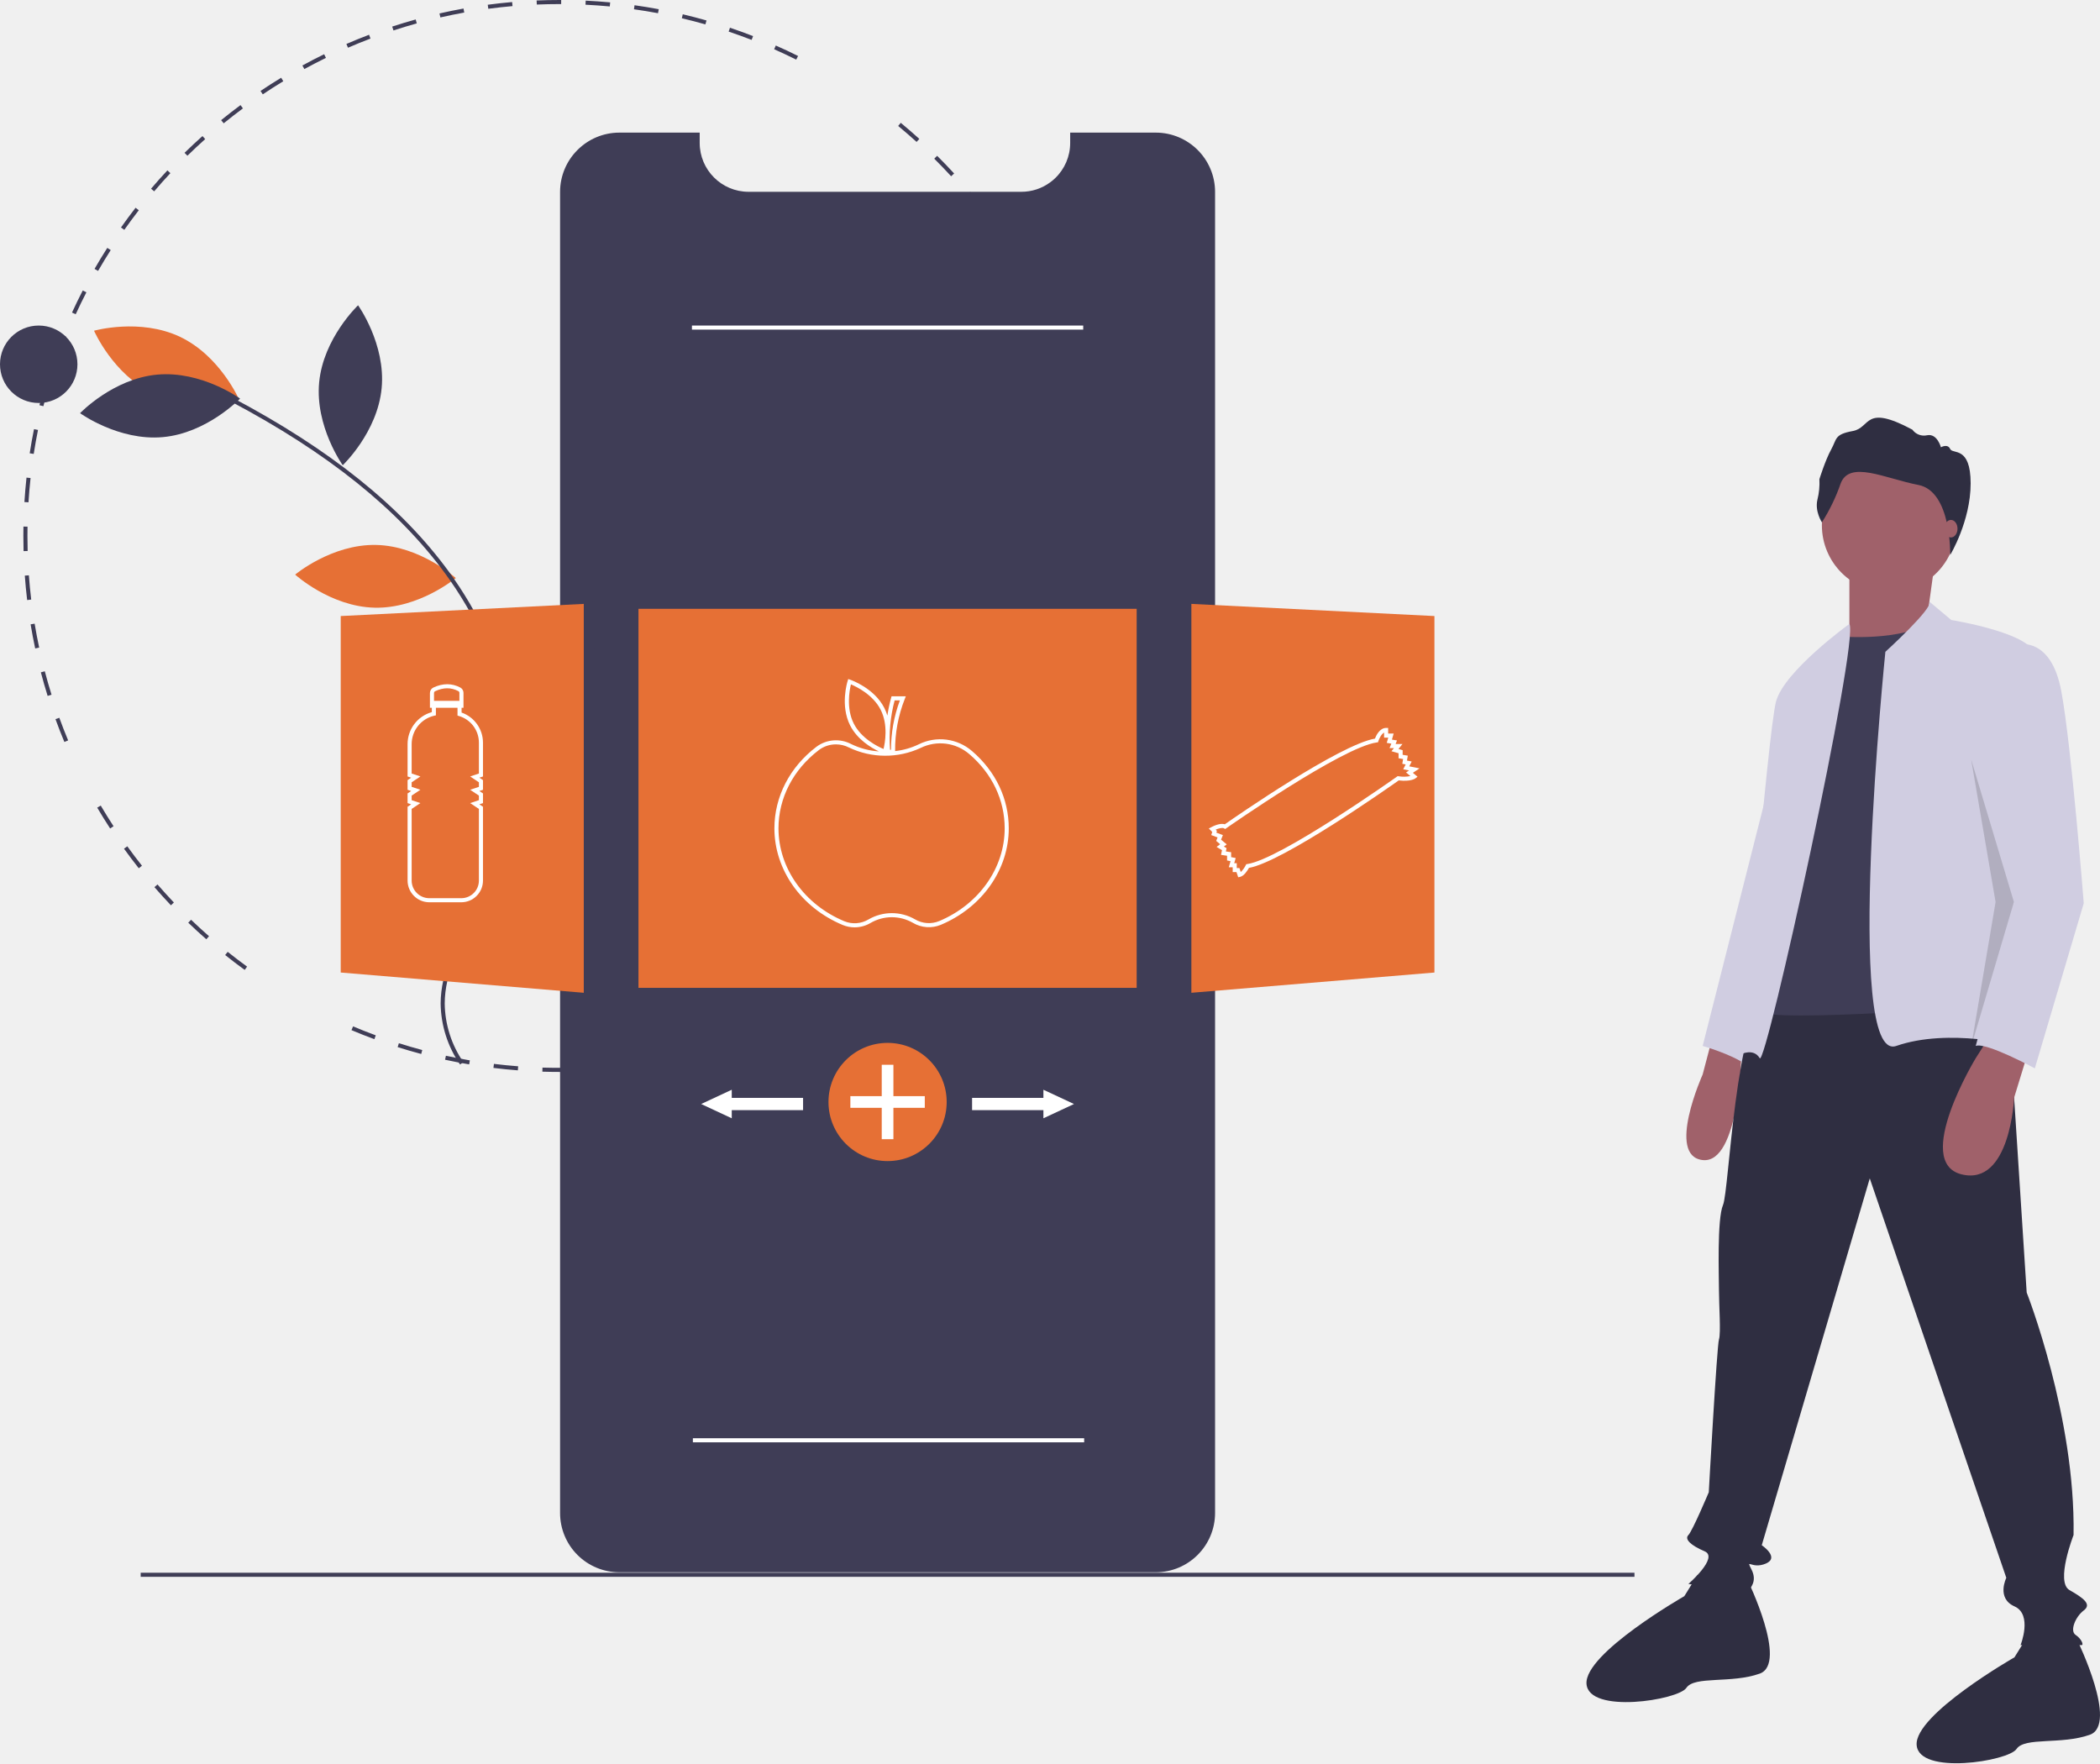
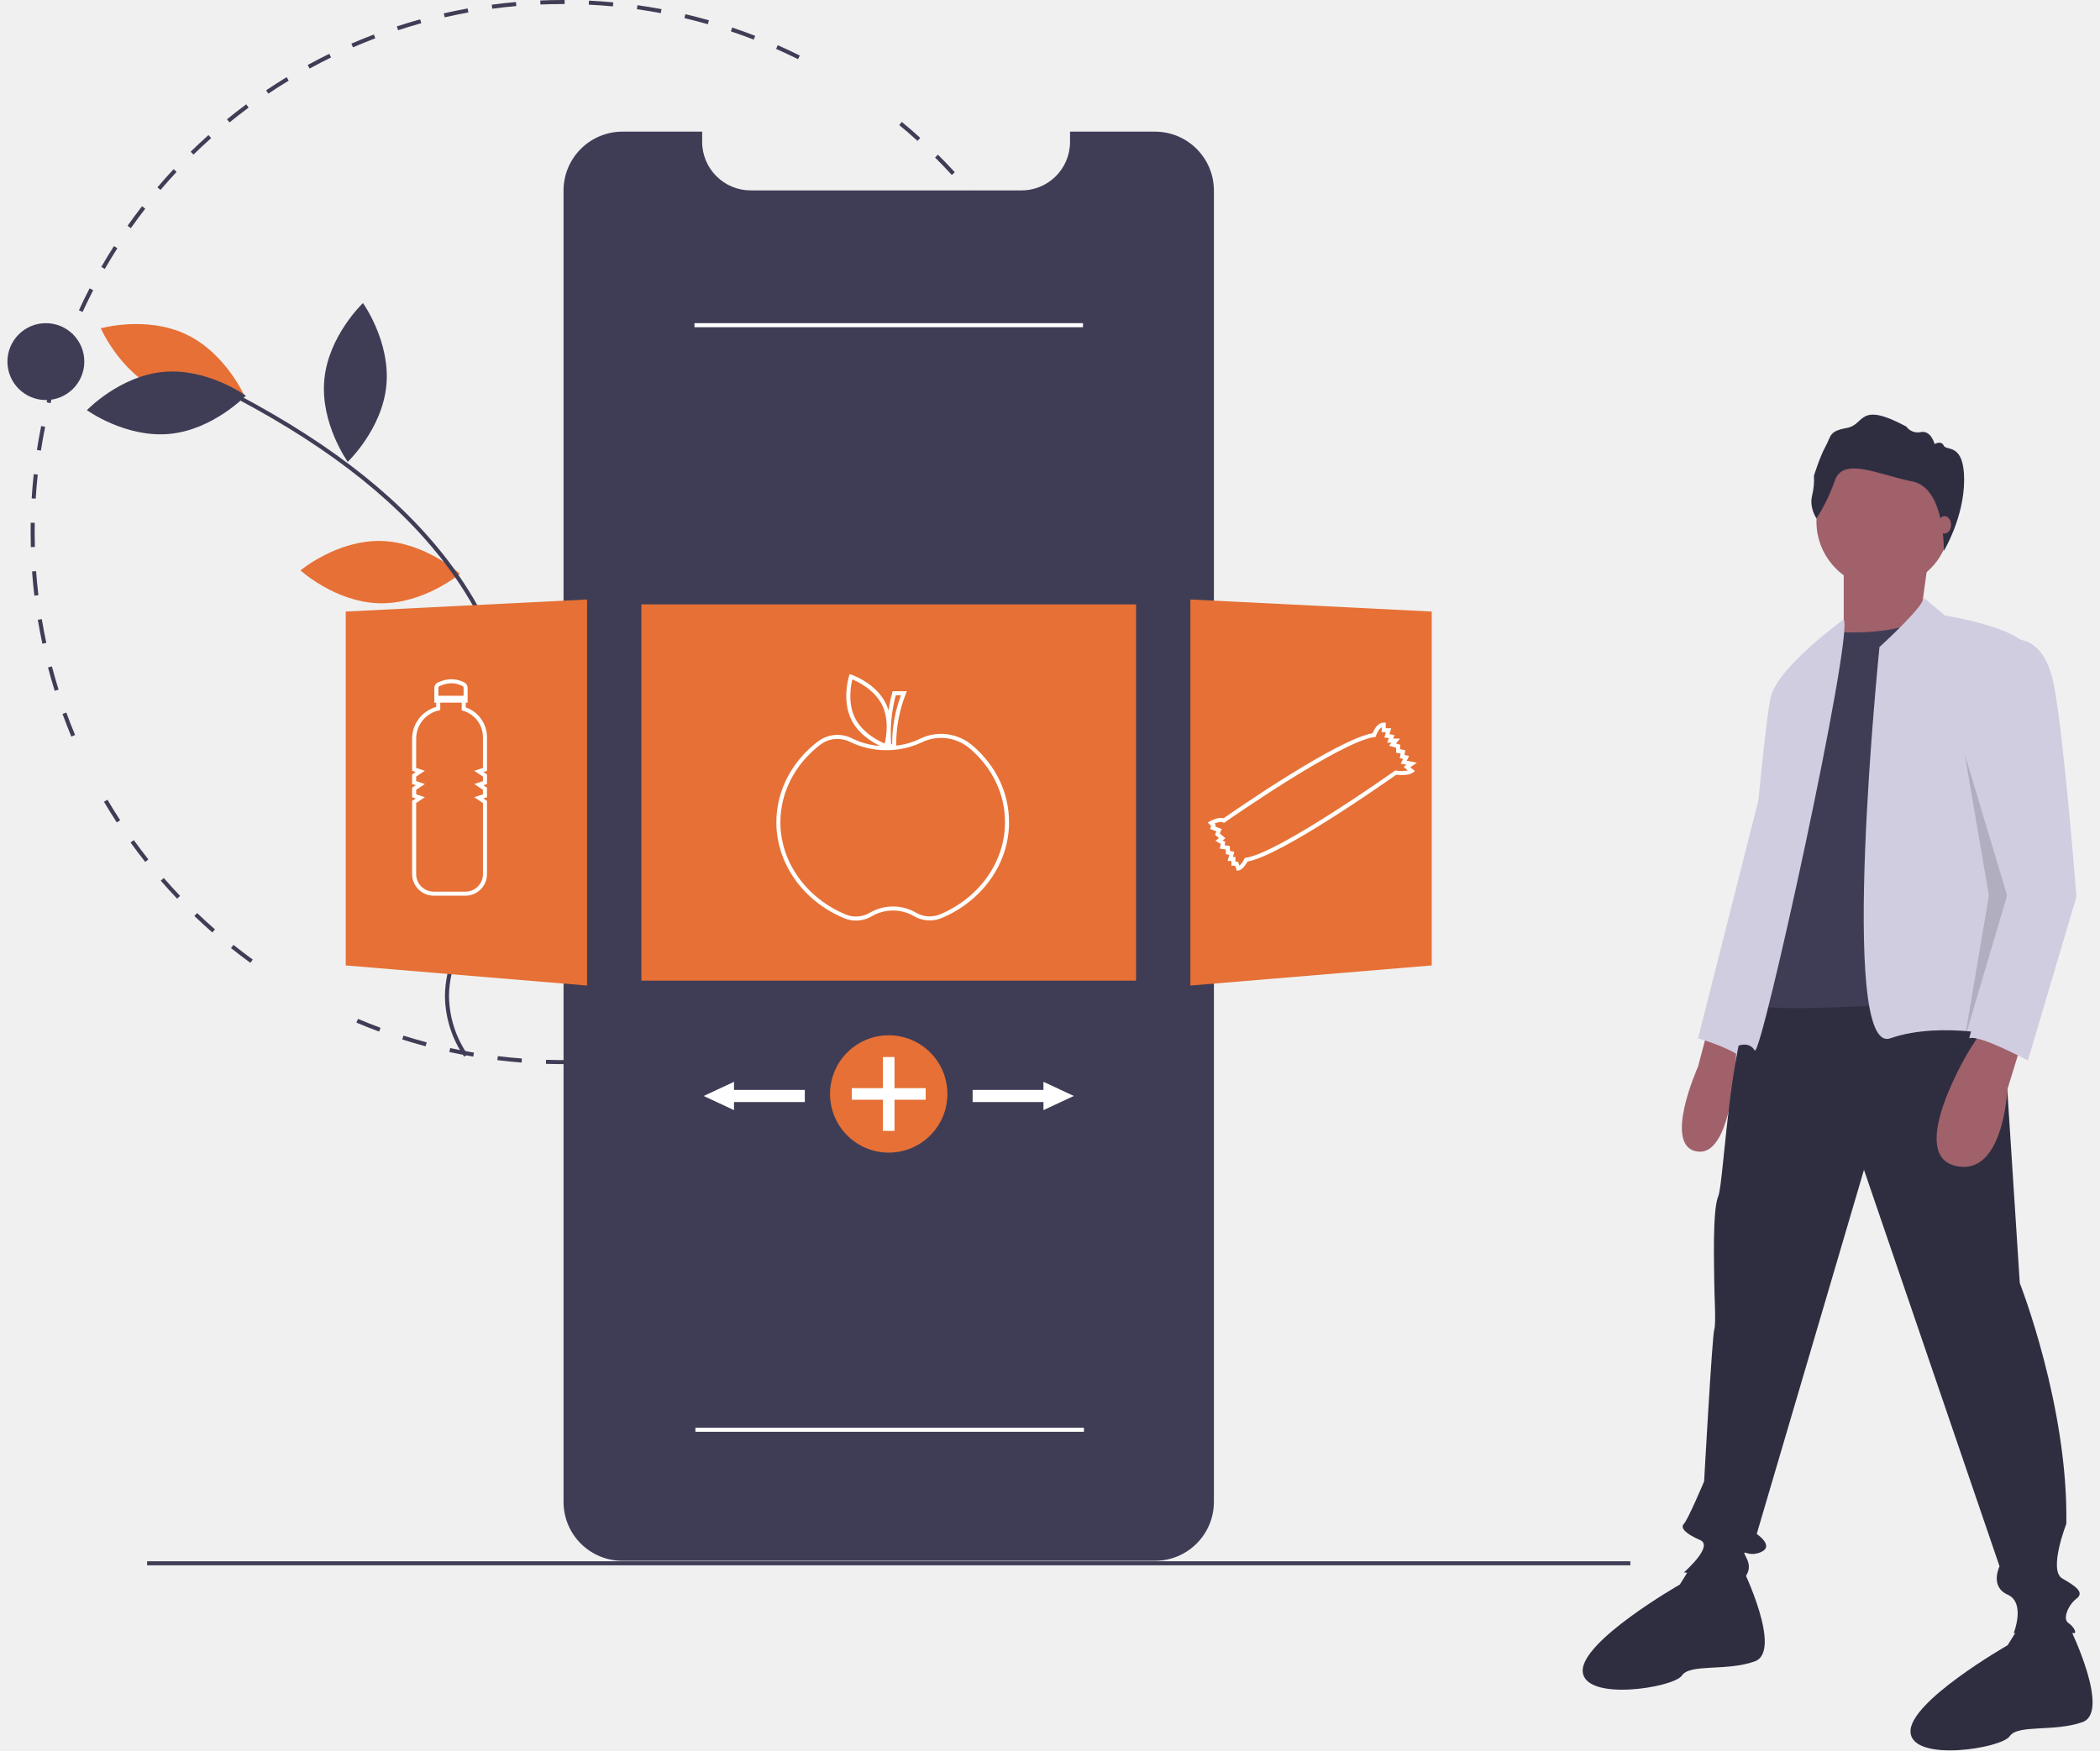
- <svg xmlns="http://www.w3.org/2000/svg" id="ae078c60-54bd-436d-9521-059685d2198b" data-name="Layer 1" width="1030.475" height="865.228" viewBox="0 0 1030.475 865.228">
+ <svg xmlns="http://www.w3.org/2000/svg" id="ae078c60-54bd-436d-9521-059685d2198b" data-name="Layer 1" width="896" height="747" viewBox="0 0 1030.475 865.228">
  <path d="M359.225,543.386c-2.774,0-5.577-.044-8.328-.13l.062-1.998c3.95.123,7.981.157,11.95.103l.027,2Q361.084,543.385,359.225,543.386Zm15.745-.464-.117-1.996c3.956-.233,7.963-.562,11.909-.975l.209,1.988C382.995,542.357,378.958,542.688,374.971,542.922Zm-36.096-.312c-3.989-.306-8.021-.706-11.982-1.192l.244-1.984c3.932.481,7.932.88,11.891,1.183Zm60.039-2.199-.3-1.977c3.931-.597,7.892-1.289,11.77-2.06l.39,1.961C406.865,539.112,402.875,539.811,398.914,540.411Zm-83.935-.731c-3.941-.668-7.919-1.436-11.823-2.283l.424-1.955c3.875.842,7.822,1.604,11.733,2.266Zm107.548-3.962-.48-1.941c3.858-.954,7.738-2.009,11.532-3.134l.568,1.918C430.324,533.694,426.415,534.757,422.527,535.718ZM291.451,534.571c-3.866-1.028-7.756-2.159-11.562-3.363l.603-1.906c3.778,1.194,7.638,2.316,11.474,3.336Zm154.158-5.701-.656-1.889c3.744-1.302,7.51-2.709,11.194-4.184l.742,1.857C453.178,526.141,449.383,527.559,445.609,528.87Zm-177.146-1.566c-3.754-1.38-7.532-2.869-11.228-4.426l.776-1.844c3.667,1.545,7.416,3.022,11.142,4.393Zm199.475-7.368-.828-1.82c3.596-1.634,7.21-3.378,10.742-5.184l.91,1.781C475.203,516.532,471.561,518.289,467.938,519.936Zm21.398-10.938-.99-1.736c3.448-1.968,6.891-4.036,10.229-6.148l1.068,1.689C496.28,504.931,492.812,507.016,489.337,508.997ZM509.66,496.14l-1.145-1.639c3.247-2.269,6.487-4.645,9.631-7.061l1.219,1.586C516.198,491.461,512.932,493.855,509.66,496.14Zm-304.826-2.816c-3.228-2.345-6.453-4.801-9.585-7.302l1.248-1.562c3.108,2.481,6.309,4.919,9.512,7.245Zm323.903-11.846-1.289-1.529c3.026-2.554,6.038-5.215,8.953-7.91l1.357,1.469C534.822,476.223,531.787,478.904,528.737,481.478Zm-342.728-3.186c-3.006-2.633-5.993-5.371-8.877-8.14l1.385-1.443c2.862,2.748,5.826,5.466,8.81,8.079ZM546.41,465.131l-1.424-1.404c2.79-2.827,5.55-5.753,8.201-8.695l1.486,1.338C552.002,459.335,549.222,462.282,546.41,465.131Zm-377.773-3.512c-2.758-2.9-5.482-5.898-8.097-8.91l1.511-1.311c2.594,2.989,5.297,5.964,8.035,8.842Zm393.893-14.38-1.545-1.27c2.521-3.067,5.002-6.232,7.378-9.409l1.602,1.197C567.571,440.959,565.07,444.15,562.53,447.239Zm-409.671-3.797c-2.477-3.13-4.916-6.361-7.25-9.604l1.623-1.168c2.316,3.218,4.736,6.425,7.195,9.532Zm424.1-15.497-1.654-1.123c2.23-3.284,4.415-6.664,6.492-10.048l1.705,1.047C581.407,421.231,579.206,424.637,576.959,427.945ZM138.808,423.916c-2.179-3.341-4.312-6.778-6.34-10.22l1.723-1.016c2.013,3.415,4.129,6.827,6.292,10.142Zm450.766-16.511-1.75-.967c1.92-3.475,3.785-7.043,5.546-10.606l1.793.887C593.39,400.309,591.509,403.904,589.574,407.405Zm10.681-21.621-1.832-.803c1.594-3.64,3.124-7.367,4.549-11.078l1.867.717C603.403,378.36,601.86,382.116,600.255,385.784ZM116.352,381.469c-1.533-3.68-3.001-7.444-4.364-11.19l1.88-.684c1.352,3.718,2.809,7.453,4.33,11.104ZM608.903,363.253l-1.898-.629c1.248-3.761,2.426-7.604,3.5-11.426l1.926.541C611.348,355.59,610.16,359.464,608.903,363.253Zm-500.767-4.383c-1.19-3.812-2.308-7.705-3.323-11.574l1.935-.508c1.007,3.84,2.117,7.704,3.298,11.486Zm507.286-18.795-1.948-.453c.896-3.854,1.714-7.791,2.434-11.698l1.967.361C617.149,332.224,616.324,336.19,615.422,340.075Zm-513.394-4.494c-.834-3.906-1.589-7.886-2.243-11.83l1.973-.328c.65,3.915,1.399,7.864,2.227,11.74Zm517.752-19.184-1.982-.271c.538-3.917.992-7.911,1.351-11.872l1.992.18C620.779,308.426,620.321,312.45,619.78,316.398Zm-521.694-4.566c-.472-3.959-.859-7.991-1.151-11.984l1.995-.146c.29,3.964.674,7.965,1.143,11.895ZM621.955,292.422l-1.998-.09c.178-3.963.269-7.982.269-11.946h2C622.225,284.38,622.135,288.43,621.955,292.422ZM96.329,287.82c-.068-2.452-.103-4.954-.104-7.435q0-2.309.04-4.608l2,.035q-.04,2.282-.04,4.573c0,2.462.035,4.945.103,7.38Zm2.411-23.948-1.996-.125c.25-3.996.594-8.032,1.023-11.997l1.988.215C99.329,255.901,98.988,259.906,98.74,263.873Zm520.194-12.202c-.399-3.943-.949-5.865-1.529-9.791l1.979-.292c.584,3.956,1.085,6.975,1.488,10.948ZM101.312,240.12l-1.977-.306c.613-3.957,1.325-7.944,2.116-11.854l1.96.396C102.627,232.236,101.92,236.194,101.312,240.12Zm514.074-10.016c-.763-3.901-1.623-7.829-2.559-11.672l1.943-.473c.942,3.873,1.81,7.831,2.578,11.761ZM106.05,216.703l-1.94-.486c.971-3.874,2.047-7.779,3.197-11.609l1.915.575C108.081,208.983,107.014,212.859,106.05,216.703Zm503.685-9.813c-1.115-3.808-2.334-7.639-3.622-11.387l1.891-.65c1.299,3.777,2.527,7.638,3.651,11.475Zm-496.8-13.1-1.887-.663c1.329-3.781,2.764-7.58,4.265-11.291l1.854.75C115.678,186.268,114.253,190.038,112.934,193.789Zm489.033-9.495c-1.459-3.681-3.021-7.375-4.645-10.979l1.824-.821c1.636,3.633,3.21,7.355,4.68,11.063ZM121.911,171.592l-1.817-.835c1.67-3.638,3.448-7.286,5.284-10.842l1.777.917C125.333,164.361,123.569,167.982,121.911,171.592Zm470.269-9.036c-1.79-3.531-3.687-7.069-5.637-10.515l1.74-.985c1.966,3.473,3.876,7.038,5.68,10.596Zm-459.291-12.229-1.733-.998c1.995-3.464,4.099-6.932,6.254-10.306l1.686,1.076C136.956,143.447,134.868,146.889,132.888,150.327Zm447.541-8.535c-2.113-3.364-4.326-6.716-6.577-9.962l1.643-1.14c2.269,3.271,4.499,6.648,6.628,10.038ZM145.761,130.168l-1.635-1.152c2.306-3.27,4.716-6.529,7.167-9.688l1.58,1.226C150.442,123.689,148.049,126.923,145.761,130.168Zm421.064-7.992c-2.41-3.157-4.92-6.295-7.462-9.327l1.533-1.285c2.561,3.056,5.09,6.217,7.519,9.398ZM160.414,111.277l-1.522-1.297c2.587-3.039,5.284-6.064,8.015-8.991l1.462,1.364C165.659,105.258,162.983,108.261,160.414,111.277Zm391.07-7.408c-2.687-2.924-5.474-5.823-8.282-8.614l1.41-1.419c2.83,2.813,5.638,5.733,8.345,8.679ZM176.719,93.805l-1.398-1.43c2.86-2.798,5.819-5.564,8.795-8.221l1.332,1.492C182.494,88.283,179.557,91.028,176.719,93.805ZM534.537,87.025c-2.944-2.67-5.984-5.304-9.035-7.828l1.275-1.541c3.073,2.543,6.137,5.197,9.104,7.888ZM194.537,77.893l-1.263-1.551c3.093-2.519,6.29-5.003,9.502-7.384l1.191,1.606C200.78,72.928,197.607,75.393,194.537,77.893Zm19.182-14.217-1.116-1.659c3.311-2.228,6.719-4.409,10.13-6.484l1.039,1.709C220.388,59.301,217.005,61.466,213.72,63.676Zm20.388-12.401-.96-1.755c3.502-1.917,7.094-3.776,10.674-5.527l.879,1.797C241.147,47.527,237.583,49.372,234.107,51.275ZM475.477,46.641c-3.559-1.773-7.204-3.486-10.835-5.091l.809-1.829c3.659,1.617,7.333,3.343,10.919,5.13ZM255.529,40.797l-.795-1.835c3.66-1.586,7.404-3.108,11.128-4.522l.71,1.87C262.877,37.713,259.161,39.222,255.529,40.797ZM453.581,36.962c-3.703-1.436-7.493-2.806-11.266-4.072l.637-1.896c3.801,1.276,7.62,2.656,11.352,4.104ZM277.838,32.325l-.623-1.9c3.801-1.246,7.679-2.419,11.525-3.486l.535,1.927C285.457,29.924,281.609,31.088,277.838,32.325Zm153.063-2.974c-3.814-1.087-7.705-2.1-11.563-3.01l.459-1.946c3.889.916,7.809,1.937,11.653,3.032Zm-130.042-3.416-.445-1.95c3.896-.89,7.866-1.701,11.797-2.41l.355,1.968C308.665,24.248,304.726,25.053,300.86,25.936Zm106.788-2.067c-3.895-.731-7.861-1.381-11.791-1.933l.277-1.98c3.96.556,7.958,1.211,11.883,1.948ZM324.372,21.693l-.265-1.982c3.959-.528,7.985-.973,11.967-1.319l.174,1.992C332.297,20.728,328.302,21.169,324.372,21.693Zm59.616-1.147c-3.939-.371-7.949-.657-11.919-.849l.098-1.998c3.999.194,8.039.482,12.009.856Zm-35.814-.929-.084-1.998c3.676-.153,7.422-.231,11.136-.232l.905.001-.006,2-.899-.001C355.54,19.387,351.821,19.464,348.174,19.616Z" transform="translate(-84.76264 -17.38585)" fill="#3f3d56" />
  <path d="M681.004,111.592V759.792a29.139,29.139,0,0,1-29.13,29.11h-263.15a29.079,29.079,0,0,1-29.13-29.11V111.592a29.127,29.127,0,0,1,29.13-29.13h39.38v5.05a23.987,23.987,0,0,0,23.98,23.99h133.84a23.789,23.789,0,0,0,14.22-4.68,22.285,22.285,0,0,0,2.36-1.98,23.917,23.917,0,0,0,7.4-17.33v-5.05h41.97A29.121,29.121,0,0,1,681.004,111.592Z" transform="translate(-84.76264 -17.38585)" fill="#3f3d56" />
  <rect x="313.304" y="298.746" width="244.465" height="186" fill="#e67035" />
  <path d="M269.334,284.793c21.766.467,39.08,16.24,39.08,16.24s-17.975,15.016-39.741,14.549S229.593,299.342,229.593,299.342,247.568,284.326,269.334,284.793Z" transform="translate(-84.76264 -17.38585)" fill="#e67035" />
  <path d="M159.907,210.495c19.664,9.342,42.213,3.007,42.213,3.007s-9.334-21.482-28.998-30.824-42.213-3.007-42.213-3.007S140.242,201.152,159.907,210.495Z" transform="translate(-84.76264 -17.38585)" fill="#e67035" />
  <path d="M161.906,201.211c21.68-1.981,40.657,11.747,40.657,11.747s-16.174,16.941-37.855,18.922-40.657-11.747-40.657-11.747S140.225,203.192,161.906,201.211Z" transform="translate(-84.76264 -17.38585)" fill="#3f3d56" />
  <path d="M241.379,204.964c-2.078,21.671,11.565,40.709,11.565,40.709s17.013-16.098,19.091-37.77S260.47,167.195,260.47,167.195,243.457,183.293,241.379,204.964Z" transform="translate(-84.76264 -17.38585)" fill="#3f3d56" />
  <path d="M343.484,337.875c-11.372,18.565-7.459,41.658-7.459,41.658s22.349-7.007,33.721-25.572,7.459-41.658,7.459-41.658S354.855,319.31,343.484,337.875Z" transform="translate(-84.76264 -17.38585)" fill="#3f3d56" />
  <path d="M310.493,539.723l1.657-1.12a51.919,51.919,0,0,1-9.163-28.792C303.034,494.753,310.43,480.826,317.583,467.357c1.328-2.5,2.651-4.992,3.924-7.482a163.334,163.334,0,0,0,12.704-31.893c11.095-41.23.171-89.874-29.219-130.122-23.315-31.929-58.072-59.849-106.254-85.355l-.936,1.768c47.908,25.361,82.441,53.089,105.574,84.768,29.037,39.764,39.842,87.772,28.903,128.423a161.394,161.394,0,0,1-12.553,31.502c-1.269,2.481-2.587,4.963-3.91,7.455-7.267,13.684-14.781,27.833-14.829,43.386A53.937,53.937,0,0,0,310.493,539.723Z" transform="translate(-84.76264 -17.38585)" fill="#3f3d56" />
  <circle cx="19" cy="178.747" r="19" fill="#3f3d56" />
  <polygon points="286.462 487.161 167.193 477.222 167.193 302.294 286.462 296.331 286.462 487.161" fill="#e67035" />
  <polygon points="584.61 487.161 703.879 477.222 703.879 302.294 584.61 296.331 584.61 487.161" fill="#e67035" />
  <path d="M561.757,385.945a23.831,23.831,0,0,0-26.15-3.324,35.293,35.293,0,0,1-11.607,3.321,67.181,67.181,0,0,1,4.719-25.516l.527-1.361h-7.01l-.201.736a77.589,77.589,0,0,0-1.843,8.725,22.622,22.622,0,0,0-1.467-3.703c-4.917-9.749-16.278-13.736-16.759-13.9l-.969-.332-.309.976c-.153.485-3.701,11.991,1.216,21.74,3.52,6.98,10.343,11.005,14.112,12.79a36.266,36.266,0,0,1-13.718-3.67,16,16,0,0,0-16.938,1.43c-13.088,9.946-20.595,24.525-20.595,40,0,20.328,13.165,38.944,33.539,47.427a15.088,15.088,0,0,0,5.798,1.151,15.379,15.379,0,0,0,7.851-2.153,20.766,20.766,0,0,1,20.809-.042,15.342,15.342,0,0,0,13.66.962c20.255-8.516,33.343-27.1,33.343-47.345C579.763,409.365,573.368,395.901,561.757,385.945Zm-37.991-24.881h2.574a68.957,68.957,0,0,0-4.356,24.241h-.459A72.747,72.747,0,0,1,523.766,361.065Zm-20.076,11.341c-3.733-7.401-2.096-16.222-1.372-19.199,2.823,1.185,10.881,5.102,14.621,12.516,3.732,7.4,2.096,16.22,1.372,19.198C515.486,383.733,507.421,379.805,503.69,372.406Zm41.955,96.951a13.322,13.322,0,0,1-11.871-.843,22.766,22.766,0,0,0-22.844.048,13.311,13.311,0,0,1-11.859.875c-19.626-8.171-32.307-26.062-32.307-45.581,0-14.844,7.219-28.843,19.805-38.407a13.856,13.856,0,0,1,8.386-2.8,14.016,14.016,0,0,1,6.425,1.555,41.285,41.285,0,0,0,35.117.208,21.83,21.83,0,0,1,23.958,3.052c11.162,9.57,17.31,22.494,17.31,36.392C577.763,443.294,565.156,461.153,545.645,469.357Z" transform="translate(-84.76264 -17.38585)" fill="#fff" />
  <path d="M311.263,367.046v-2.348h.933v-7.314a2.958,2.958,0,0,0-1.581-2.637c-4.127-2.153-8.563-2.151-13.184.01a2.981,2.981,0,0,0-1.702,2.697v7.244h.933v2.125a16.298,16.298,0,0,0-11.9,15.758v15.826l1.777.593-1.777,1.185v4.756l1.777.593-1.777,1.185v4.756l1.777.592-1.777,1.185v36.223A10.669,10.669,0,0,0,295.42,460.132h15.71a10.645,10.645,0,0,0,10.633-10.633V413.252l-1.777-1.185,1.777-.592v-4.756l-1.777-1.185,1.777-.593v-4.756l-1.777-1.185,1.777-.593V381.764A15.646,15.646,0,0,0,311.263,367.046Zm-12.984-10.477c4.084-1.908,7.818-1.924,11.411-.048a.976.976,0,0,1,.506.864v3.914H297.73v-3.844A.975.975,0,0,1,298.279,356.569Zm21.484,40.397-4.289,1.43,4.289,2.859v2.244l-4.289,1.43,4.289,2.86v2.244l-4.289,1.429,4.289,2.86v35.177a8.643,8.643,0,0,1-8.633,8.633H295.42a8.667,8.667,0,0,1-8.657-8.657V414.322l4.289-2.86-4.289-1.429V407.789l4.289-2.86-4.289-1.43V401.255l4.289-2.859-4.289-1.43V382.582a14.312,14.312,0,0,1,11.125-14.008l.774-.179v-3.696h10.6v3.83l.721.209a13.63,13.63,0,0,1,9.779,13.026Z" transform="translate(-84.76264 -17.38585)" fill="#fff" />
  <path d="M781.327,394.434l-5.035-1.006,1.186-2.371-2.31-.462.399-2.401-2.521-.421v-2.278l-2.046-.584,1.942-2.427H769.572l.704-1.758-2.492-.415.846-2.964h-2.696v-2.766h-1c-3.15,0-4.907,3.742-5.484,5.241-17.393,3.033-67.892,38.012-73.655,42.034-2.395-.777-5.946,1.044-6.688,1.448l-1.174.64,1.693,1.693-.505,1.514,3.107,1.165-.681,1.701,1.957,1.632-1.758,1.319,2.646,1.588-.465,2.32,2.955.423v2.322l1.716.344-.855,2.998h1.905v2.371h1.859l.843,2.525.865-.174c2.012-.402,3.734-3.186,4.408-4.42,16.75-2.989,68.464-39.373,73.498-42.936,5.876.704,8.035-.866,8.267-1.051l.956-.765-2.283-1.902Zm-10.334,3.863-.39-.052-.321.228c-.571.406-57.285,40.585-73.453,42.895l-.519.074-.234.469a12.005,12.005,0,0,1-2.474,3.382l-.653-1.959h-1.301v-2.371h-1.255l.725-2.533-2.235-.447v-2.418l-2.578-.368.326-1.631-1.306-.783,1.402-1.052-2.783-2.319.899-2.25-3.215-1.206.286-.857-.621-.622c1.502-.624,3.318-1.088,4.099-.622l.558.334.531-.373c.567-.398,56.896-39.796,73.846-42.107l.633-.086.188-.61c.291-.945,1.326-3.333,2.785-4.151v2.486h2.046l-.734,2.568,2.25.375-.878,2.193H768.78l-1.22,1.525,3.485.996V389.466l2.221.37-.39,2.34,1.642.328-1.186,2.371,2.867.574-1.477.984,2.123,1.77A15.977,15.977,0,0,1,770.993,398.297Z" transform="translate(-84.76264 -17.38585)" fill="#fff" />
  <circle cx="435.536" cy="540.746" r="29" fill="#e67035" />
  <polygon points="453.795 537.882 438.4 537.882 438.4 522.487 432.672 522.487 432.672 537.882 417.277 537.882 417.277 543.61 432.672 543.61 432.672 559.005 438.4 559.005 438.4 543.61 453.795 543.61 453.795 537.882" fill="#fff" />
  <polygon points="527.001 541.746 512.001 534.746 512.001 538.746 477.001 538.746 477.001 544.746 512.001 544.746 512.001 548.746 527.001 541.746" fill="#fff" />
  <polygon points="344.072 541.746 359.072 534.746 359.072 538.746 394.072 538.746 394.072 544.746 359.072 544.746 359.072 548.746 344.072 541.746" fill="#fff" />
  <rect x="69.036" y="771.746" width="733" height="2" fill="#3f3d56" />
  <rect x="339.536" y="159.746" width="192" height="2" fill="#fff" />
  <rect x="340.001" y="705.746" width="192" height="2" fill="#fff" />
  <path d="M925.263,525.632l-5,19s-18,40,0,42,19-52,19-52Z" transform="translate(-84.76264 -17.38585)" fill="#a0616a" />
  <path d="M956.263,388.632l-36,142s14,4,21,9Z" transform="translate(-84.76264 -17.38585)" fill="#d0cde1" />
  <path d="M1069.263,496.632l10,155s24,61,23,119c0,0-9,23-2,27s11,7,7,10-7,10-4,12,4,5,3,5h-30s6-15-3-19-4-14-4-14l-67-196-53,180s9,6,2,9-10-3-7,3-1,9-1,10-30-3-30-3,15-13,8-16-10-6-8-8,10-21,10-21,4-72,5-75,0-17,0-24-1-35,2-42,6-93,22-103S1069.263,496.632,1069.263,496.632Z" transform="translate(-84.76264 -17.38585)" fill="#2f2e41" />
  <path d="M942.263,792.632s20,41,6,46-32,1-36,7-48,13-49-2,48-43,48-43l6.383-10.278Z" transform="translate(-84.76264 -17.38585)" fill="#2f2e41" />
  <path d="M1104.263,822.632s20,41,6,46-32,1-36,7-48,13-49-2,48-43,48-43l6.383-10.278Z" transform="translate(-84.76264 -17.38585)" fill="#2f2e41" />
  <circle cx="927.001" cy="257.746" r="33" fill="#a0616a" />
  <polygon points="949.501 275.246 945.501 304.246 915.501 327.246 907.501 316.246 907.501 278.246 949.501 275.246" fill="#a0616a" />
  <path d="M987.263,329.632s31,3,47-8l32,189s-113,9-118,3v-59l20-96Z" transform="translate(-84.76264 -17.38585)" fill="#3f3d56" />
  <path d="M1031.51,312.596l10.754,9.036s44,7,41,19l-12,142,4,48s-34-9-60,0S1009.92,337.229,1009.92,337.229,1033.756,315.56,1031.51,312.596Z" transform="translate(-84.76264 -17.38585)" fill="#d0cde1" />
  <path d="M992.263,323.541s-32,23.091-36,38.091-17,173-17,173,6-3,9,2S997.263,331.451,992.263,323.541Z" transform="translate(-84.76264 -17.38585)" fill="#d0cde1" />
  <path d="M1080.263,532.632l-7.168,23.391s-1.832,43.609-25.832,37.609,7-57,7-57l7-11Z" transform="translate(-84.76264 -17.38585)" fill="#a0616a" />
  <path d="M978.779,273.694s-3.572-5.359-2.198-11.13a33.731,33.731,0,0,0,.962-10.03s2.885-9.343,5.771-14.565,1.511-7.42,10.58-9.069,5.359-13.465,29.267-.687a7.011,7.011,0,0,0,7.282,2.748c4.946-.962,6.733,5.908,6.733,5.908s3.298-1.924,4.534.824,10.054-1.649,10.054,16.9-10.034,35.119-10.034,35.119.736-31.202-15.615-34.362-33.938-12.366-38.198-.55A90.081,90.081,0,0,1,978.779,273.694Z" transform="translate(-84.76264 -17.38585)" fill="#2f2e41" />
  <ellipse cx="957.325" cy="259.427" rx="3.225" ry="4.3" fill="#a0616a" />
  <path d="M1075.263,333.632s16-4,21,23,11,104,11,104l-24,81s-24-13-29-11l18.886-70.321L1057.263,388.632S1071.263,333.632,1075.263,333.632Z" transform="translate(-84.76264 -17.38585)" fill="#d0cde1" />
  <polygon points="967.237 372.614 988.237 442.614 967.237 513.614 979.237 442.614 967.237 372.614" opacity="0.15" />
</svg>
